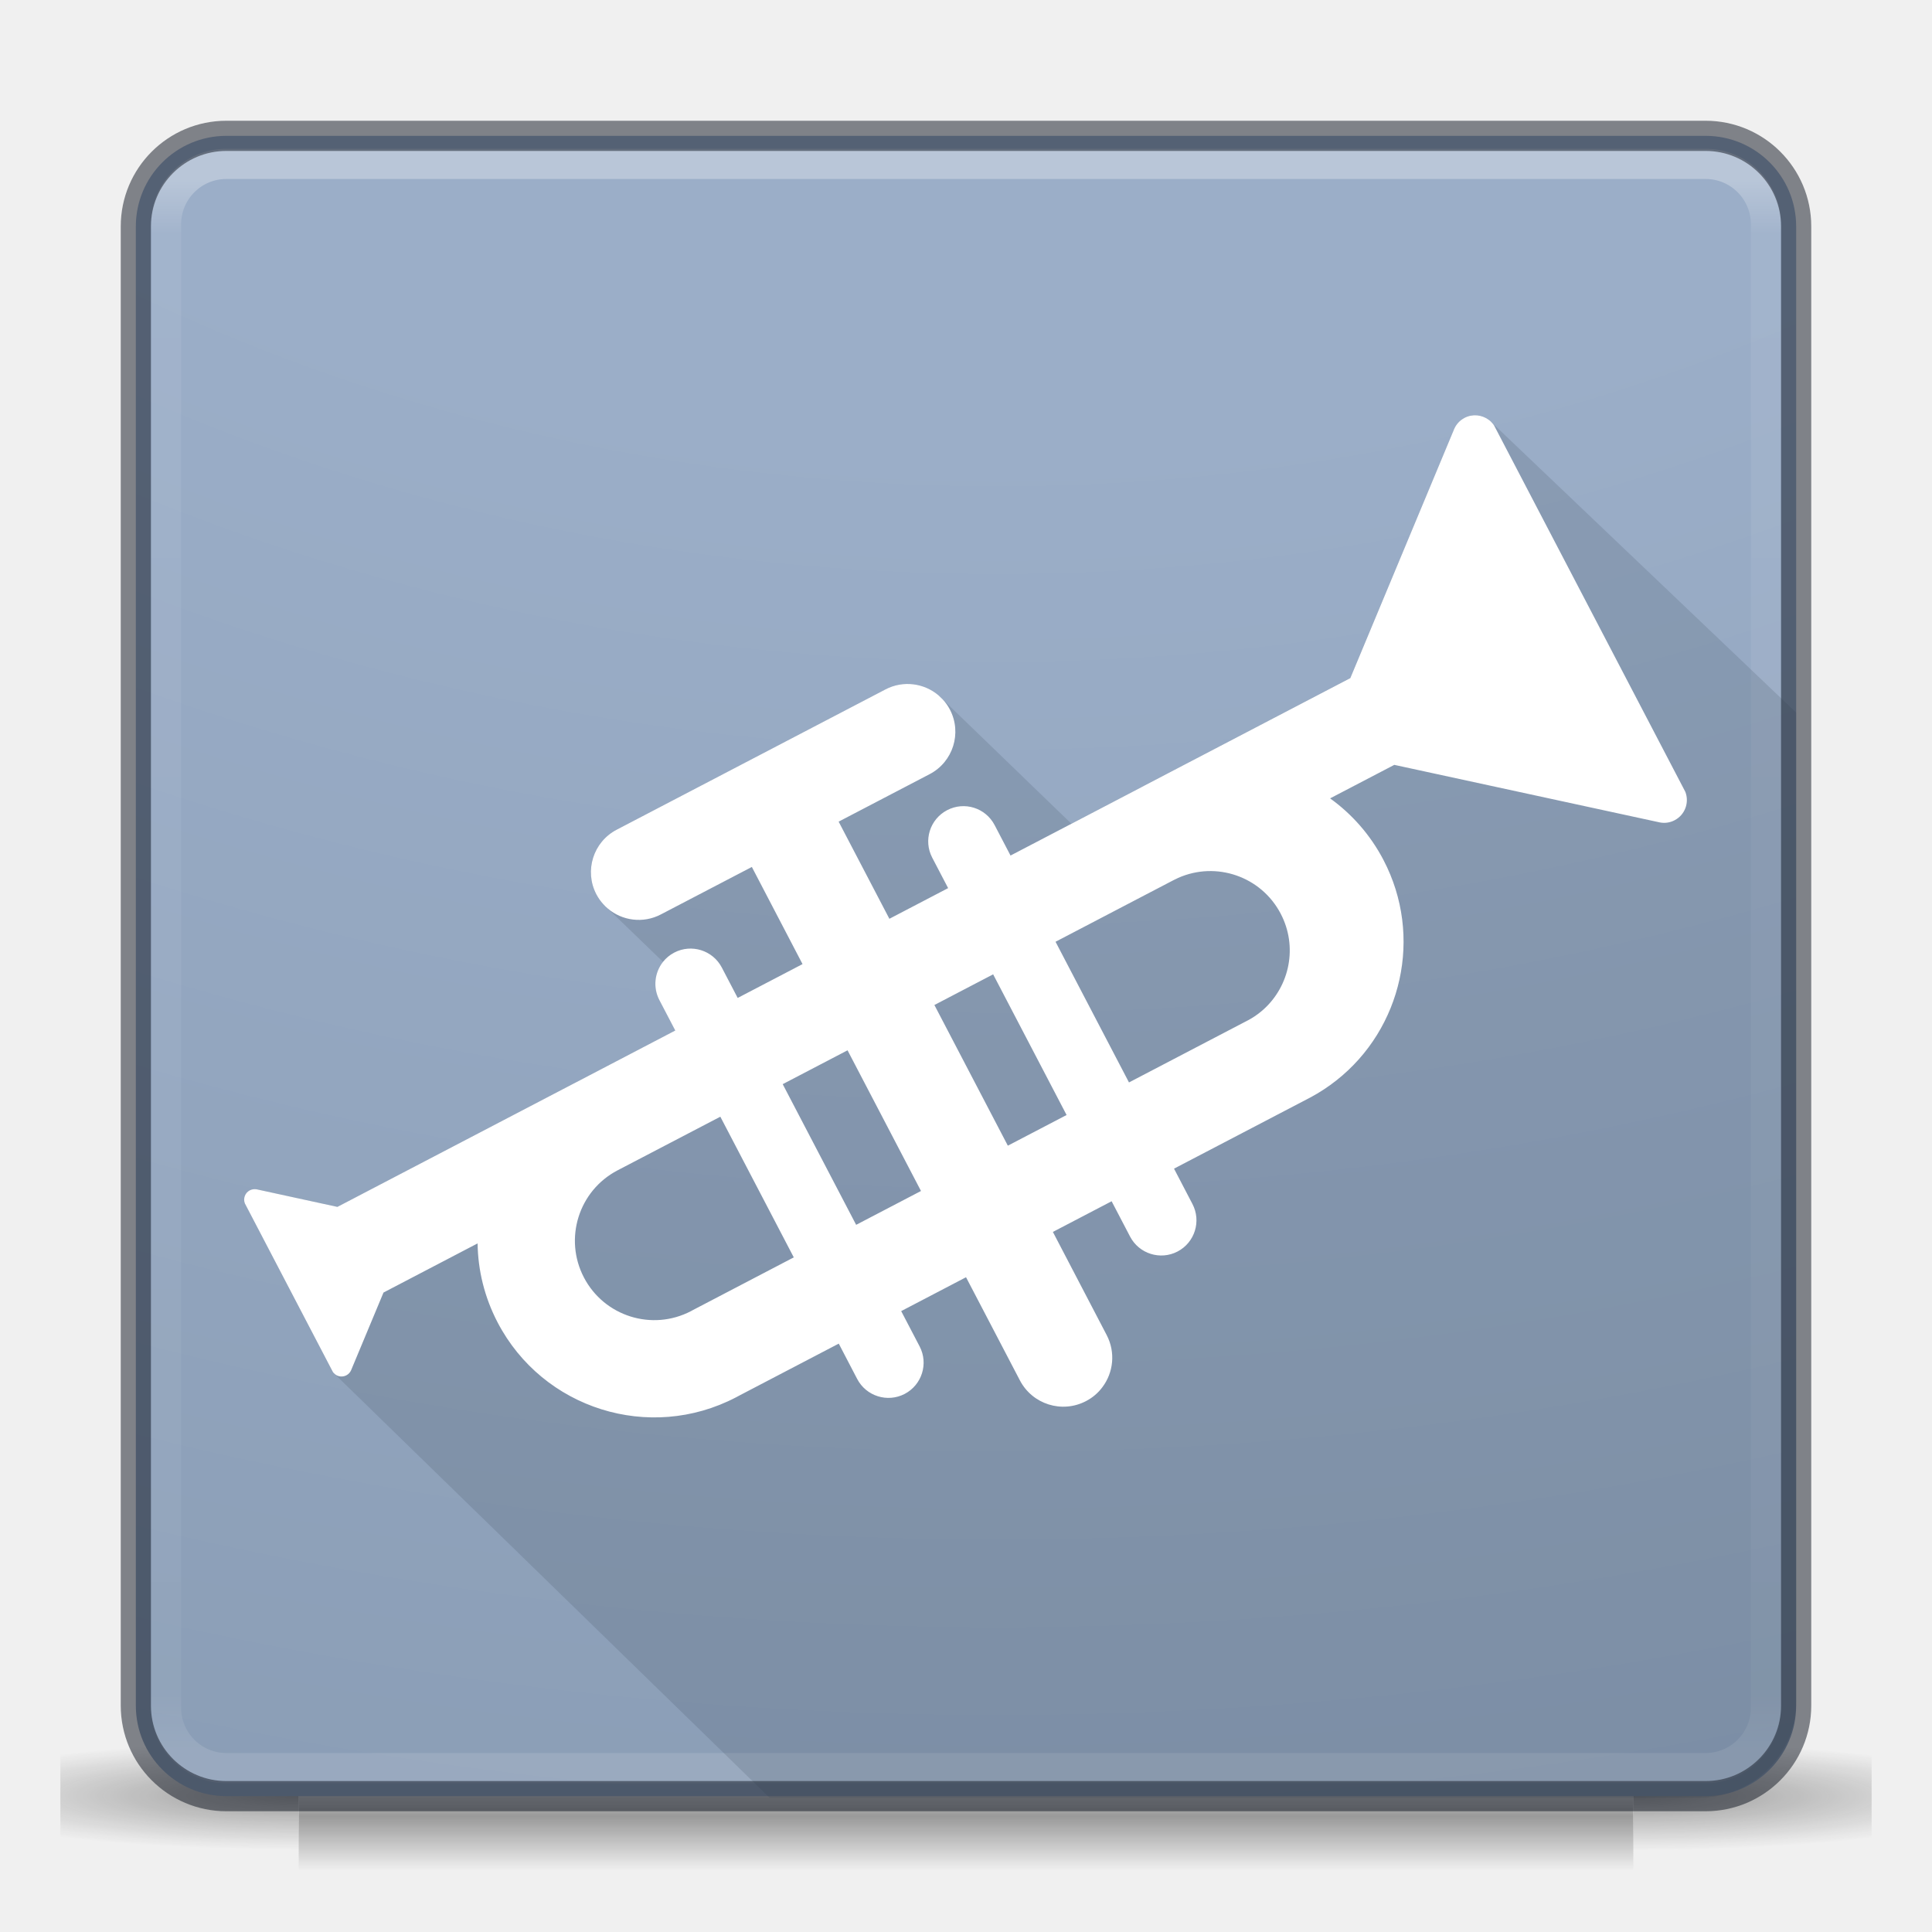
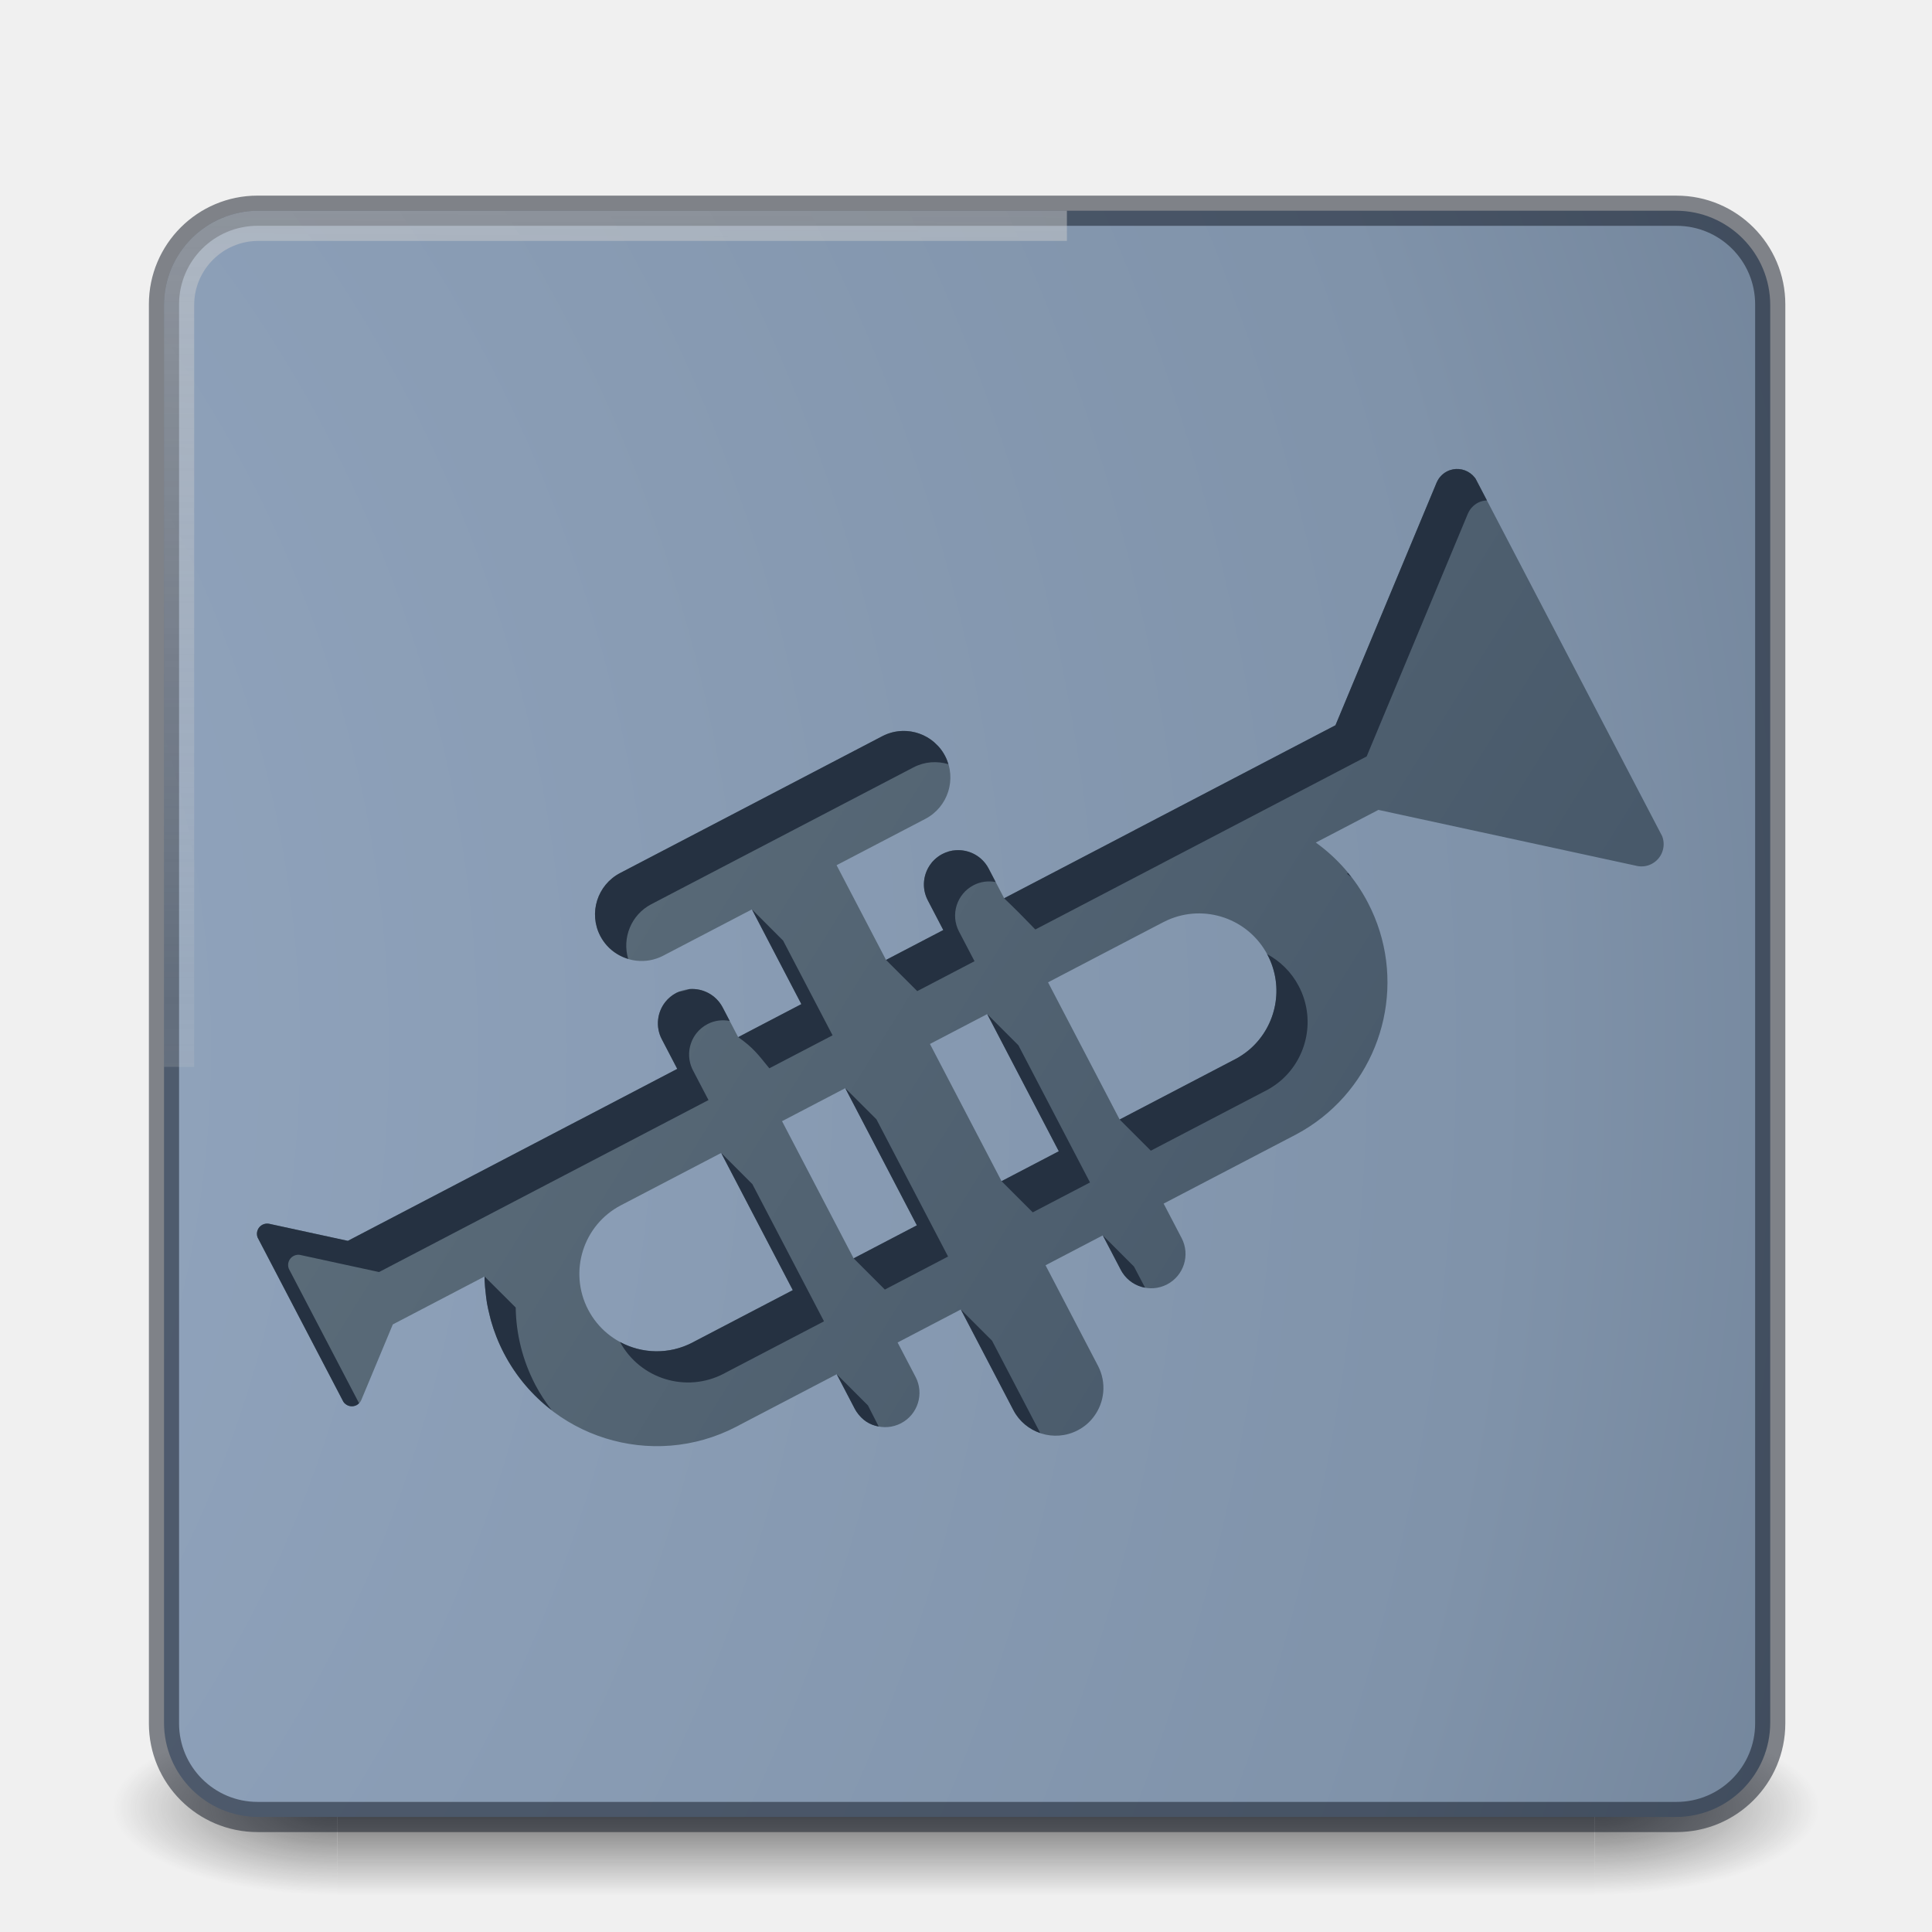
- <svg xmlns="http://www.w3.org/2000/svg" version="1.1" id="svg4332" x="0px" y="0px" width="64px" height="64px" viewBox="0 0 64 64" enable-background="new 0 0 64 64" xml:space="preserve">
-   <defs id="defs52" />
-   <g id="g3712" transform="matrix(1.57895,0,0,0.7142857,-5.894751,28.42857)" opacity="0.4">
-     <radialGradient id="rect2801_1_" cx="-238.009" cy="5000.954" r="2.499" gradientTransform="matrix(3.1639 0 0 -1 791.0224 5044.454)" gradientUnits="userSpaceOnUse">
-       <stop offset="0" style="stop-color:#181818" id="stop8" />
-       <stop offset="1" style="stop-color:#181818;stop-opacity:0" id="stop10" />
+ <svg xmlns="http://www.w3.org/2000/svg" xmlns:xlink="http://www.w3.org/1999/xlink" version="1.1" id="svg4379" x="0px" y="0px" width="64" height="64" viewBox="0 0 64 64" enable-background="new 0 0 128 128" xml:space="preserve">
+   <defs id="defs57">
+     <linearGradient id="linearGradient1043">
+       <stop style="stop-color:#61727e;stop-opacity:1" offset="0" id="stop1039" />
+       <stop style="stop-color:#445567;stop-opacity:1" offset="1" id="stop1041" />
+     </linearGradient>
+     <linearGradient id="linearGradient1022">
+       <stop style="stop-color:#cccccc;stop-opacity:0.847" offset="0" id="stop1016" />
+       <stop style="stop-color:#cfcfcf;stop-opacity:0.251" offset="0.5" id="stop1018" />
+       <stop style="stop-color:#c2c2c2;stop-opacity:0.714" offset="1" id="stop1020" />
+     </linearGradient>
+     <radialGradient id="rect2801_1_" cx="-136.643" cy="5007.957" r="2.499" gradientTransform="matrix(16.18579,0,0,-0.7142857,2315.438,3695.612)" gradientUnits="userSpaceOnUse">
+       <stop offset="0" style="stop-color:#181818" id="stop12" />
+       <stop offset="1" style="stop-color:#181818;stop-opacity:0" id="stop14" />
    </radialGradient>
-     <rect id="rect2801" x="38" y="40" fill="url(#rect2801_1_)" width="5" height="7" />
-     <radialGradient id="rect3696_1_" cx="-344.166" cy="6088.642" r="2.499" gradientTransform="matrix(-3.1639 0 0 1 -1078.891 -6045.142)" gradientUnits="userSpaceOnUse">
-       <stop offset="0" style="stop-color:#181818" id="stop14" />
-       <stop offset="1" style="stop-color:#181818;stop-opacity:0" id="stop16" />
+     <radialGradient id="rect3696_1_" cx="-165.454" cy="6006.045" r="2.499" gradientTransform="matrix(-16.18579,0,0,0.7142857,-2653.758,-4171.532)" gradientUnits="userSpaceOnUse">
+       <stop offset="0" style="stop-color:#181818" id="stop18" />
+       <stop offset="1" style="stop-color:#181818;stop-opacity:0" id="stop20" />
    </radialGradient>
-     <rect id="rect3696" x="5" y="40" fill="url(#rect3696_1_)" width="5" height="7" />
-     <linearGradient id="rect3700_1_" gradientUnits="userSpaceOnUse" x1="-172.691" y1="4778.477" x2="-172.691" y2="4785.506" gradientTransform="matrix(1.579 0 0 -0.7143 296.6709 3460.226)">
-       <stop offset="0" style="stop-color:#181818;stop-opacity:0" id="stop20" />
-       <stop offset="0.5" style="stop-color:#181818" id="stop22" />
-       <stop offset="1" style="stop-color:#181818;stop-opacity:0" id="stop24" />
+     <linearGradient id="rect3700_1_" gradientUnits="userSpaceOnUse" x1="-115.496" y1="4803.4" x2="-115.496" y2="4810.429" gradientTransform="matrix(8.077547,0,0,-0.5102142,996.9256,2571.734)">
+       <stop offset="0" style="stop-color:#181818;stop-opacity:0" id="stop24" />
+       <stop offset="0.5" style="stop-color:#181818" id="stop26" />
+       <stop offset="1" style="stop-color:#181818;stop-opacity:0" id="stop28" />
    </linearGradient>
-     <rect id="rect3700" x="10" y="40" fill="url(#rect3700_1_)" width="28" height="7" />
+     <linearGradient id="linearGradient4236">
+       <stop id="stop871" style="stop-color:#575d5e;stop-opacity:1" offset="0" />
+       <stop id="stop873" style="stop-color:#292d2e;stop-opacity:1" offset="1" />
+     </linearGradient>
+     <linearGradient id="linearGradient3895">
+       <stop id="stop876" offset="0" style="stop-color:#ffffff;stop-opacity:1" />
+       <stop id="stop878" offset=".03" style="stop-color:#ffffff;stop-opacity:0.235" />
+       <stop id="stop880" offset=".978" style="stop-color:#ffffff;stop-opacity:0.157" />
+       <stop id="stop882" offset="1" style="stop-color:#ffffff;stop-opacity:0.392" />
+     </linearGradient>
+     <linearGradient id="linearGradient3688-166-749">
+       <stop id="stop885" offset="0" style="stop-color:#181818;stop-opacity:1" />
+       <stop id="stop887" offset="1" style="stop-color:#181818;stop-opacity:0" />
+     </linearGradient>
+     <linearGradient id="linearGradient3702-501-757">
+       <stop id="stop895" offset="0" style="stop-color:#181818;stop-opacity:0" />
+       <stop id="stop897" offset=".5" style="stop-color:#181818;stop-opacity:1" />
+       <stop id="stop899" offset="1" style="stop-color:#181818;stop-opacity:0" />
+     </linearGradient>
+     <linearGradient xlink:href="#linearGradient3895" gradientUnits="userSpaceOnUse" gradientTransform="translate(134.9672,94.74591)" y2="41.934" y1="6.032" x2="24" x1="24" id="linearGradient3024" />
+     <radialGradient xlink:href="#linearGradient3688-166-749" gradientUnits="userSpaceOnUse" gradientTransform="matrix(2.003784,0,0,1.4,27.98813,-17.4)" fy="43.5" fx="4.993" r="2.5" cy="43.5" cx="4.993" id="radialGradient3038" />
+     <radialGradient xlink:href="#linearGradient3688-166-749" gradientUnits="userSpaceOnUse" gradientTransform="matrix(2.003784,0,0,1.4,-20.01187,-104.4)" fy="43.5" fx="4.993" r="2.5" cy="43.5" cx="4.993" id="radialGradient3040" />
+     <linearGradient xlink:href="#linearGradient3702-501-757" gradientUnits="userSpaceOnUse" y2="39.999" y1="47.028" x2="25.058" x1="25.058" id="linearGradient3042" />
+     <linearGradient xlink:href="#linearGradient4236" gradientUnits="userSpaceOnUse" y2="44" y1="6" x2="25" x1="25" id="linearGradient4232" gradientTransform="translate(134.9672,93.7459)" />
+     <linearGradient xlink:href="#linearGradient1022" id="linearGradient1014" x1="62.034" y1="15.339" x2="61.492" y2="118.254" gradientUnits="userSpaceOnUse" />
+     <radialGradient xlink:href="#SVGID_1_" id="radialGradient1032" gradientUnits="userSpaceOnUse" cx="-42.271" cy="69.195" fx="-55.775" fy="69.195" r="322.72" />
+     <mask maskUnits="userSpaceOnUse" id="mask1028">
+       <path id="path1030" d="m 115.5,21.55 v 90.9 c 0,3.34 -2.71,6.05 -6.05,6.05 h -90.9 c -3.34,0 -6.05,-2.71 -6.05,-6.05 v -90.9 c 0,-3.34 2.71,-6.05 6.05,-6.05 h 90.9 c 3.34,0 6.05,2.71 6.05,6.05 z" style="fill:url(#radialGradient1032)" />
+     </mask>
+     <linearGradient xlink:href="#linearGradient1043" id="linearGradient1045" x1="22.584" y1="36.266" x2="103.541" y2="86.516" gradientUnits="userSpaceOnUse" />
+     <radialGradient xlink:href="#SVGID_1_" id="radialGradient1128" gradientUnits="userSpaceOnUse" cx="-42.271" cy="69.195" fx="-55.775" fy="69.195" r="322.72" gradientTransform="matrix(0.5165875,0,0,0.5165875,-1.024903,62.97371)" />
+   </defs>
+   <radialGradient id="path3041_1_" cx="-292.721" cy="1871.601" r="35.338" gradientTransform="matrix(1.5564,0,0,-0.1698,519.5884,435.7747)" gradientUnits="userSpaceOnUse">
+     <stop offset="0" style="stop-color:#000000" id="stop4" />
+     <stop offset="1" style="stop-color:#000000;stop-opacity:0" id="stop6" />
+   </radialGradient>
+   <radialGradient id="SVGID_1_" cx="-42.271" cy="69.195" r="322.72" fx="-55.775" fy="69.195" gradientUnits="userSpaceOnUse">
+     <stop offset="0" style="stop-color:#9BAEC8" id="stop32" />
+     <stop offset="0.458" style="stop-color:#8093AA" id="stop34" />
+     <stop offset="1" style="stop-color:#273445" id="stop36" />
+   </radialGradient>
+   <linearGradient id="rect6741-7_1_" gradientUnits="userSpaceOnUse" x1="-329.085" y1="3929.144" x2="-329.085" y2="3891.144" gradientTransform="matrix(2.7297,0,0,-2.7297,962.313,10740.014)">
+     <stop offset="0" style="stop-color:#FFFFFF" id="stop41" />
+     <stop offset="0.063" style="stop-color:#FFFFFF;stop-opacity:0.235" id="stop43" />
+     <stop offset="0.951" style="stop-color:#FFFFFF;stop-opacity:0.157" id="stop45" />
+     <stop offset="1" style="stop-color:#FFFFFF;stop-opacity:0.392" id="stop47" />
+   </linearGradient>
+   <g id="layer1" transform="translate(0,-64)" style="display:none">
+     <rect style="opacity:1;fill:#445567;fill-opacity:1;fill-rule:evenodd;stroke:none;stroke-width:1;stroke-linecap:round;stroke-linejoin:round;stroke-miterlimit:4;stroke-dasharray:none;stroke-dashoffset:0;stroke-opacity:0.714;paint-order:markers fill stroke" id="rect1126" width="64" height="64" x="0" y="64" />
  </g>
-   <radialGradient id="rect5505-21-3-8-5-2-9_1_" cx="-434.767" cy="4038.669" r="12.672" fx="-435.297" fy="4038.669" gradientTransform="matrix(0 13.394 16.4435 0 -66376.805 5798.516)" gradientUnits="userSpaceOnUse">
-     <stop offset="0" style="stop-color:#9BAEC8" id="stop28" />
-     <stop offset="0.262" style="stop-color:#9BAEC8" id="stop30" />
-     <stop offset="0.705" style="stop-color:#8093AA" id="stop32" />
-     <stop offset="1" style="stop-color:#273445" id="stop34" />
-   </radialGradient>
-   <path id="rect5505-21-3-8-5-2-9" fill="url(#rect5505-21-3-8-5-2-9_1_)" d="M7.5,4.5h49c1.657,0,3,1.343,3,3v49c0,1.657-1.343,3-3,3  h-49c-1.657,0-3-1.343-3-3v-49C4.5,5.843,5.843,4.5,7.5,4.5z" />
-   <linearGradient id="rect6741_1_" gradientUnits="userSpaceOnUse" x1="-261.388" y1="3756.129" x2="-261.388" y2="3719.946" gradientTransform="matrix(1.4324 0 0 -1.4363 406.4211 5400.881)">
-     <stop offset="0" style="stop-color:#FFFFFF" id="stop38" />
-     <stop offset="0.035" style="stop-color:#FFFFFF;stop-opacity:0.235" id="stop40" />
-     <stop offset="0.962" style="stop-color:#FFFFFF;stop-opacity:0.157" id="stop42" />
-     <stop offset="1" style="stop-color:#FFFFFF;stop-opacity:0.392" id="stop44" />
-   </linearGradient>
-   <path id="rect6741" opacity="0.3" fill="none" stroke="url(#rect6741_1_)" stroke-linecap="round" stroke-linejoin="round" enable-background="new    " d="  M7.5,5.429h49c1.105,0,2,0.895,2,2v49.142c0,1.105-0.895,2-2,2h-49c-1.105,0-2-0.895-2-2V7.429C5.5,6.324,6.395,5.429,7.5,5.429z" />
-   <path id="rect5505-21-9" opacity="0.5" fill="none" stroke="#0E141F" stroke-linecap="round" stroke-linejoin="round" enable-background="new    " d="  M7.5,4.5h49c1.657,0,3,1.343,3,3v49c0,1.657-1.343,3-3,3h-49c-1.657,0-3-1.343-3-3v-49C4.5,5.843,5.843,4.5,7.5,4.5z" />
-   <path opacity="0.5" fill="#273445" d="M59.5,23.606v32.74c0,1.77-1.436,3.205-3.205,3.205H25.493L11.094,45.523l-0.042-0.042v-0.005  c-0.011-0.011-0.016-0.021-0.026-0.027l-2.914-5.584c-0.064-0.164,0.005-0.35,0.164-0.434c0.074-0.037,0.154-0.048,0.222-0.032  c0.011,0,0.016,0,0.021,0.005l2.659,0.578l0.625-0.329l0.472-0.244l6.691-3.497c0.042-0.021,0.09-0.048,0.132-0.069l3.274-1.706  l-0.53-1.012c-0.217-0.419-0.154-0.911,0.122-1.261l-1.833-1.77c-0.053-0.042-0.101-0.09-0.148-0.143  c-0.09-0.101-0.164-0.207-0.228-0.328c-0.408-0.779-0.106-1.732,0.673-2.14l8.906-4.646c0.588-0.307,1.282-0.207,1.759,0.201  l0.138,0.132l4.259,4.116l2.31-1.203c0.042-0.027,0.09-0.048,0.132-0.074l6.797-3.55l3.428-8.217  c0.005-0.016,0.011-0.032,0.021-0.042c0.064-0.148,0.18-0.275,0.334-0.36c0.265-0.138,0.572-0.106,0.8,0.058L59.5,23.606z" id="path48" style="opacity:0.15" />
-   <path fill="#FFFFFF" d="M55.829,26.231l-6.338-12.142c-0.01-0.014-0.018-0.027-0.029-0.04c-0.044-0.056-0.094-0.105-0.151-0.146  c-0.226-0.165-0.534-0.199-0.798-0.06c-0.155,0.082-0.271,0.21-0.337,0.359c-0.009,0.013-0.014,0.029-0.019,0.044l-3.426,8.217  l-6.798,3.549c-0.045,0.023-0.091,0.047-0.133,0.071l-2.311,1.207l-2.014,1.051l-0.527-1.009c-0.299-0.572-1.001-0.793-1.573-0.494  c-0.57,0.298-0.793,1.001-0.494,1.573l0.527,1.009l-1.946,1.016l-1.681-3.218l3.016-1.574c0.774-0.405,1.075-1.362,0.671-2.136  c-0.065-0.126-0.145-0.238-0.238-0.338l-0.137-0.133c-0.477-0.407-1.172-0.507-1.76-0.2l-8.907,4.649  c-0.775,0.405-1.076,1.362-0.672,2.137c0.064,0.121,0.14,0.231,0.23,0.328c0.046,0.053,0.097,0.102,0.149,0.145  c0.476,0.405,1.17,0.504,1.758,0.196l3.015-1.573l1.679,3.218l-2.148,1.121l-0.527-1.009c-0.299-0.57-1.004-0.791-1.573-0.494  c-0.151,0.078-0.276,0.185-0.376,0.31c-0.275,0.35-0.338,0.842-0.119,1.263l0.527,1.009l-3.27,1.708  c-0.045,0.022-0.089,0.045-0.134,0.069l-7.788,4.066L8.52,39.402C8.513,39.4,8.506,39.399,8.5,39.398  c-0.074-0.014-0.153-0.003-0.225,0.033c-0.159,0.083-0.227,0.271-0.164,0.433l2.914,5.581c0.007,0.011,0.015,0.021,0.023,0.03  l0.004,0.005l0.042,0.04c0.103,0.086,0.252,0.105,0.38,0.039c0.072-0.038,0.124-0.096,0.155-0.165  c0.003-0.006,0.006-0.012,0.008-0.019l1.067-2.558l3.117-1.628c0.012,0.886,0.226,1.782,0.664,2.62  c1.496,2.864,5.032,3.975,7.897,2.479c0.045-0.023,0.089-0.047,0.133-0.071l3.27-1.708l0.611,1.172  c0.298,0.57,1.004,0.791,1.573,0.494c0.57-0.298,0.793-1.002,0.495-1.573l-0.611-1.17l2.148-1.122l1.784,3.416  c0.415,0.795,1.394,1.103,2.189,0.688c0.222-0.115,0.407-0.276,0.545-0.463c0.365-0.484,0.44-1.153,0.141-1.726l-1.782-3.416  l1.946-1.016l0.611,1.17c0.298,0.57,1.002,0.793,1.573,0.495c0.572-0.299,0.791-1.004,0.494-1.573l-0.611-1.172l4.512-2.356  c0.312-0.166,0.602-0.358,0.87-0.57c2.164-1.708,2.879-4.766,1.557-7.298c-0.437-0.837-1.05-1.525-1.769-2.042l2.127-1.11  l8.751,1.897c0.017,0.004,0.031,0.009,0.046,0.01c0.162,0.031,0.332,0.01,0.488-0.072C55.818,26.993,55.966,26.586,55.829,26.231z   M22.951,43.399c-0.02,0.012-0.039,0.022-0.06,0.033c-1.288,0.673-2.875,0.174-3.548-1.114c-0.671-1.287-0.174-2.874,1.111-3.547  l3.408-1.779l2.433,4.66L22.951,43.399z M28.361,40.574l-2.433-4.66l0.142-0.074l2.006-1.047l2.433,4.66l-0.458,0.239L28.361,40.574  z M33.386,37.952l-2.433-4.66l1.946-1.016l2.433,4.66L33.386,37.952z M41.458,33.733c-0.028,0.018-0.058,0.035-0.087,0.05  l-3.972,2.074l-2.433-4.66l2.962-1.547l0.949-0.495c0.051-0.026,0.101-0.05,0.153-0.074c1.258-0.559,2.749-0.05,3.395,1.187  c0.57,1.089,0.3,2.393-0.575,3.176C41.73,33.55,41.6,33.648,41.458,33.733z" id="path50" />
+   <g id="layer2" transform="translate(0,-64)">
+     <g transform="matrix(1.487492,0,0,0.8258475,-3.699811,87.95946)" style="opacity:0.6" id="g915">
+       <rect width="5" height="7" x="38" y="40" style="fill:url(#radialGradient3038);fill-opacity:1;stroke:none" id="rect909" />
+       <rect width="5" height="7" x="-10" y="-47" transform="scale(-1)" style="fill:url(#radialGradient3040);fill-opacity:1;stroke:none" id="rect911" />
+       <rect width="28" height="7" x="10" y="40" style="fill:url(#linearGradient3042);fill-opacity:1;stroke:none" id="rect913" />
+     </g>
+     <path style="fill:url(#radialGradient1128);stroke-width:0.517" d="m 58.641,74.106 v 46.958 c 0,1.725 -1.4,3.125 -3.125,3.125 H 8.558 c -1.725,0 -3.125,-1.4 -3.125,-3.125 V 74.106 c 0,-1.725 1.4,-3.125 3.125,-3.125 H 55.516 c 1.725,0 3.125,1.4 3.125,3.125 z" id="path38" />
+     <path style="opacity:0.5;fill:none;stroke:#0e141f;stroke-width:1;stroke-linecap:round;stroke-linejoin:round;stroke-miterlimit:4;stroke-dasharray:none" id="rect5505-21-6" enable-background="new    " d="M 8.532,70.981 H 55.541 c 1.712,0 3.1,1.388 3.1,3.1 V 121.09 c 0,1.712 -1.388,3.1 -3.1,3.1 H 8.532 c -1.712,0 -3.1,-1.388 -3.1,-3.1 V 74.08 c 0,-1.712 1.388,-3.1 3.1,-3.1 z" />
+     <path id="path1006" d="m 115.5,21.55 v 90.9 c 0,3.34 -2.71,6.05 -6.05,6.05 h -90.9 c -3.34,0 -6.05,-2.71 -6.05,-6.05 v -90.9 c 0,-3.34 2.71,-6.05 6.05,-6.05 h 90.9 c 3.34,0 6.05,2.71 6.05,6.05 z" style="fill:none;stroke:url(#linearGradient1014);stroke-width:3.872;stroke-miterlimit:4;stroke-dasharray:none;stroke-opacity:1" mask="url(#mask1028)" transform="matrix(0.5165875,0,0,0.5165875,-1.024903,62.97371)" />
+   </g>
+   <g id="layer3" transform="translate(0,-64)">
+     <g id="g1143" transform="matrix(0.5165875,0,0,0.5165875,-1.024903,62.97371)">
+       <path id="path53" d="M 108.571,55.606 96.607,32.686 c -0.018,-0.027 -0.034,-0.051 -0.055,-0.075 -0.082,-0.106 -0.178,-0.199 -0.284,-0.275 -0.426,-0.311 -1.007,-0.375 -1.507,-0.114 -0.293,0.155 -0.511,0.396 -0.636,0.678 -0.018,0.025 -0.026,0.054 -0.037,0.083 L 87.621,48.494 74.79,55.193 c -0.084,0.044 -0.171,0.088 -0.251,0.134 l -4.363,2.278 -3.801,1.984 -0.994,-1.905 c -0.564,-1.079 -1.89,-1.496 -2.969,-0.932 -1.077,0.562 -1.496,1.89 -0.932,2.969 l 0.994,1.905 -3.672,1.917 -3.172,-6.075 5.693,-2.971 c 1.461,-0.765 2.029,-2.571 1.266,-4.032 -0.123,-0.238 -0.274,-0.45 -0.449,-0.638 l -0.259,-0.251 c -0.899,-0.769 -2.213,-0.958 -3.323,-0.378 l -16.812,8.775 c -1.463,0.765 -2.031,2.571 -1.268,4.034 0.12,0.229 0.265,0.437 0.433,0.62 0.087,0.099 0.182,0.192 0.282,0.273 0.899,0.764 2.208,0.951 3.318,0.371 l 5.691,-2.969 3.17,6.075 -4.054,2.116 -0.994,-1.905 c -0.564,-1.077 -1.894,-1.494 -2.969,-0.932 -0.284,0.148 -0.521,0.349 -0.709,0.585 -0.52,0.66 -0.639,1.589 -0.225,2.384 l 0.994,1.905 -6.172,3.223 c -0.084,0.042 -0.169,0.086 -0.253,0.13 l -14.7,7.674 -5.016,-1.089 c -0.014,-0.004 -0.027,-0.006 -0.038,-0.008 -0.139,-0.027 -0.289,-0.006 -0.424,0.063 -0.3,0.157 -0.428,0.511 -0.309,0.818 l 5.501,10.535 c 0.014,0.02 0.028,0.04 0.043,0.058 l 0.007,0.009 0.08,0.075 c 0.195,0.162 0.476,0.198 0.718,0.073 0.135,-0.072 0.234,-0.181 0.293,-0.312 0.007,-0.011 0.011,-0.023 0.015,-0.036 l 2.014,-4.828 5.884,-3.073 c 0.023,1.672 0.427,3.363 1.253,4.946 2.823,5.406 9.497,7.502 14.906,4.679 0.084,-0.044 0.169,-0.088 0.251,-0.134 l 6.172,-3.223 1.154,2.211 c 0.562,1.077 1.894,1.494 2.969,0.932 1.077,-0.562 1.496,-1.892 0.934,-2.969 l -1.154,-2.209 4.054,-2.118 3.367,6.448 c 0.784,1.501 2.632,2.082 4.133,1.298 0.42,-0.217 0.768,-0.521 1.029,-0.875 0.688,-0.914 0.831,-2.177 0.267,-3.258 l -3.364,-6.448 3.672,-1.917 1.154,2.209 c 0.562,1.077 1.892,1.496 2.969,0.934 1.079,-0.564 1.494,-1.894 0.932,-2.969 l -1.154,-2.211 8.517,-4.446 c 0.588,-0.314 1.135,-0.675 1.642,-1.075 4.085,-3.225 5.435,-8.995 2.94,-13.776 -0.825,-1.581 -1.982,-2.879 -3.34,-3.855 l 4.014,-2.095 16.518,3.58 c 0.031,0.008 0.059,0.017 0.088,0.019 0.305,0.058 0.627,0.019 0.92,-0.136 0.649,-0.34 0.928,-1.109 0.67,-1.778 z M 46.51,88.011 c -0.038,0.023 -0.073,0.042 -0.113,0.062 -2.431,1.269 -5.427,0.329 -6.697,-2.102 -1.267,-2.429 -0.329,-5.425 2.098,-6.694 l 6.432,-3.357 4.592,8.797 z m 10.214,-5.332 -4.592,-8.797 0.269,-0.139 3.786,-1.977 4.592,8.797 -0.864,0.451 z m 9.485,-4.95 -4.592,-8.797 3.672,-1.917 4.592,8.797 z m 15.235,-7.963 c -0.053,0.034 -0.109,0.067 -0.164,0.095 l -7.498,3.915 -4.592,-8.797 5.591,-2.92 1.792,-0.934 c 0.095,-0.049 0.191,-0.095 0.289,-0.139 2.374,-1.056 5.189,-0.094 6.408,2.241 1.075,2.056 0.567,4.516 -1.086,5.995 -0.226,0.199 -0.472,0.383 -0.74,0.544 z" style="fill:url(#linearGradient1045);fill-opacity:1" />
+       <path id="path1036" d="m 95.543,32.064 c -0.261,-0.022 -0.531,0.028 -0.781,0.158 -0.293,0.155 -0.512,0.396 -0.637,0.678 -0.018,0.025 -0.026,0.053 -0.037,0.082 L 87.621,48.494 74.789,55.193 c -0.084,0.044 -0.17,0.087 -0.25,0.133 L 70.176,57.605 67.059,59.232 66.375,59.589 c 0.707,0.673 1.35,1.325 2,2.001 l 3.801,-1.984 4.363,-2.279 c 0.08,-0.046 0.168,-0.089 0.252,-0.133 L 89.621,50.494 96.088,34.982 c 0.011,-0.029 0.019,-0.057 0.037,-0.082 0.125,-0.282 0.344,-0.523 0.637,-0.678 0.184,-0.096 0.378,-0.134 0.572,-0.146 l -0.727,-1.391 c -0.018,-0.027 -0.034,-0.05 -0.055,-0.074 -0.082,-0.106 -0.179,-0.199 -0.285,-0.275 -0.213,-0.156 -0.464,-0.249 -0.725,-0.271 z M 59.859,48.859 c -0.441,0.011 -0.885,0.12 -1.301,0.338 l -16.812,8.775 c -1.463,0.765 -2.031,2.572 -1.268,4.035 0.12,0.229 0.264,0.436 0.432,0.619 0.087,0.099 0.183,0.192 0.283,0.273 0.316,0.268 0.684,0.46 1.074,0.578 -0.402,-1.345 0.188,-2.831 1.479,-3.506 l 16.812,-8.775 c 0.719,-0.376 1.52,-0.423 2.242,-0.205 -0.054,-0.179 -0.121,-0.356 -0.211,-0.527 -0.123,-0.238 -0.274,-0.451 -0.449,-0.639 l -0.26,-0.25 c -0.562,-0.481 -1.287,-0.735 -2.021,-0.717 z m 3.439,7.648 c -0.329,0.014 -0.618,0.108 -0.887,0.244 -0.38,0.19 -0.706,0.56 -0.707,0.588 -0.52,0.659 -0.64,1.587 -0.225,2.381 l 0.994,1.906 -2.92,1.523 L 58.802,63.543 60.803,65.543 64.475,63.625 63.48,61.721 c -0.564,-1.079 -0.145,-2.407 0.932,-2.969 0.455,-0.238 0.951,-0.292 1.418,-0.205 l -0.449,-0.863 c -0.415,-0.794 -1.243,-1.226 -2.082,-1.176 z m 25.135,1.471 -0.072,0.037 c 0.094,0.067 0.178,0.148 0.27,0.219 -0.066,-0.085 -0.129,-0.173 -0.197,-0.256 z M 52.201,62.303 50.202,60.302 51.449,62.695 53.371,66.377 50,68.137 c 0,0 -0.614,0.321 -0.674,0.358 0.978,0.696 1.25,1.088 1.992,1.997 l 4.055,-2.115 z m 31.029,0.863 c 0.012,0.022 0.028,0.039 0.039,0.061 1.075,2.056 0.567,4.517 -1.086,5.996 -0.226,0.199 -0.472,0.382 -0.74,0.543 -0.053,0.034 -0.109,0.068 -0.164,0.096 L 74.533,73.383 73.782,73.776 l 1.999,1.999 7.498,-3.914 c 0.055,-0.028 0.111,-0.062 0.164,-0.096 0.268,-0.161 0.514,-0.344 0.74,-0.543 1.653,-1.479 2.161,-3.94 1.086,-5.996 -0.476,-0.911 -1.198,-1.606 -2.039,-2.061 z m -37.037,2.246 c -0.006,5.32e-4 -0.013,0.003 -0.02,0.004 -0.202,0.076 -0.406,0.128 -0.613,0.158 -0.069,0.027 -0.138,0.047 -0.205,0.082 -0.284,0.148 -0.521,0.348 -0.709,0.584 -0.52,0.66 -0.639,1.59 -0.225,2.385 l 0.992,1.904 -6.172,3.225 c -0.084,0.042 -0.168,0.085 -0.252,0.129 L 24.289,81.557 19.273,80.469 c -0.014,-0.004 -0.026,-0.006 -0.037,-0.008 -0.139,-0.027 -0.289,-0.006 -0.424,0.062 -0.3,0.157 -0.428,0.511 -0.309,0.818 l 5.5,10.535 c 0.014,0.02 0.028,0.039 0.043,0.057 l 0.008,0.01 0.08,0.074 c 0.195,0.162 0.475,0.199 0.717,0.074 0.061,-0.032 0.112,-0.075 0.158,-0.121 l -4.506,-8.629 c -0.119,-0.307 0.009,-0.661 0.309,-0.818 0.135,-0.069 0.285,-0.091 0.424,-0.064 0.011,0.002 0.023,0.006 0.037,0.01 l 5.018,1.088 14.699,-7.674 c 0.084,-0.044 0.168,-0.087 0.252,-0.129 L 47.416,72.529 46.422,70.625 c -0.414,-0.795 -0.295,-1.725 0.225,-2.385 0.188,-0.236 0.425,-0.436 0.709,-0.584 0.454,-0.237 0.952,-0.291 1.42,-0.203 l -0.451,-0.865 c -0.423,-0.808 -1.277,-1.245 -2.131,-1.176 z M 67.289,69.016 65.289,67.015 66.537,69.408 69.881,75.812 66.961,77.336 66.209,77.729 68.209,79.729 71.881,77.812 Z m -9.102,4.75 -2.001,-2 1.249,2.392 3.344,6.404 -0.865,0.451 -2.438,1.273 L 56.724,82.679 58.725,84.68 61.916,83.014 62.779,82.562 Z M 50.23,77.92 48.23,75.92 l 1.249,2.393 3.344,6.404 -6.312,3.295 c -0.038,0.023 -0.073,0.041 -0.113,0.061 -1.518,0.792 -3.255,0.724 -4.656,-0.031 1.291,2.377 4.25,3.288 6.656,2.031 0.04,-0.02 0.075,-0.038 0.113,-0.061 l 6.312,-3.295 z M 74.701,83.205 72.701,81.205 l 0.964,1.845 c 0.099,0.183 0.191,0.385 0.297,0.547 0.337,0.52 0.861,0.854 1.451,0.964 z M 35.055,85.834 33.058,83.842 c -3.5e-5,-1.8e-5 -0.034,0.221 0.106,1.382 0.049,0.449 0.167,0.905 0.298,1.429 0.203,0.721 0.484,1.436 0.844,2.126 0.766,1.468 1.827,2.691 3.059,3.639 -0.39,-0.506 -0.749,-1.045 -1.055,-1.631 -0.826,-1.583 -1.233,-3.281 -1.256,-4.953 z M 65.598,87.957 63.883,86.243 63.597,85.957 l 1.251,2.393 2.117,4.055 c 0.379,0.726 1.009,1.231 1.727,1.477 z M 57.641,92.109 55.64,90.11 l 1.04,1.993 c 0.073,0.14 0.147,0.29 0.216,0.394 0.407,0.594 0.859,0.858 1.435,0.966 z" style="fill:#253141;fill-opacity:1" />
+     </g>
+   </g>
</svg>
